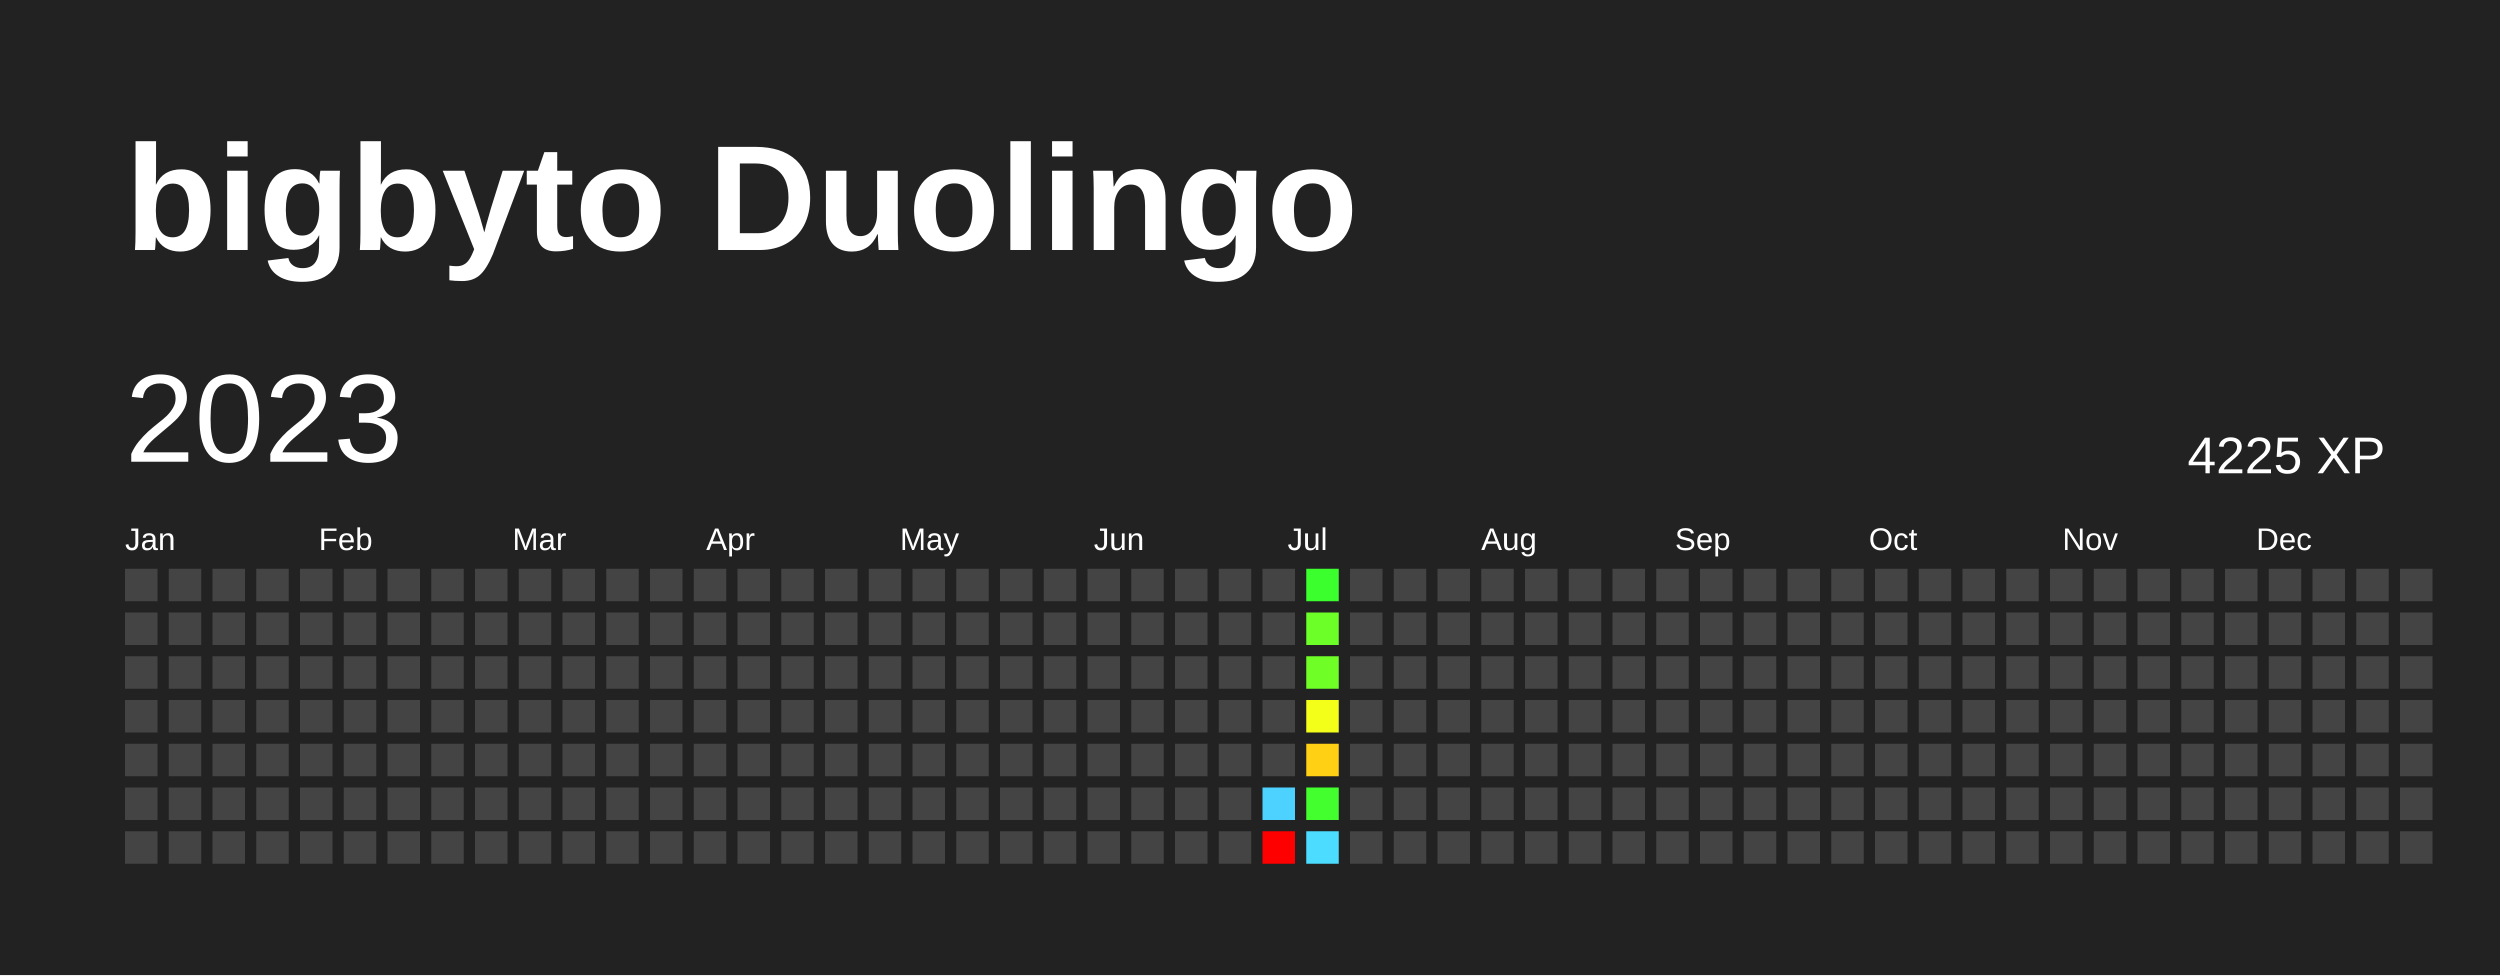
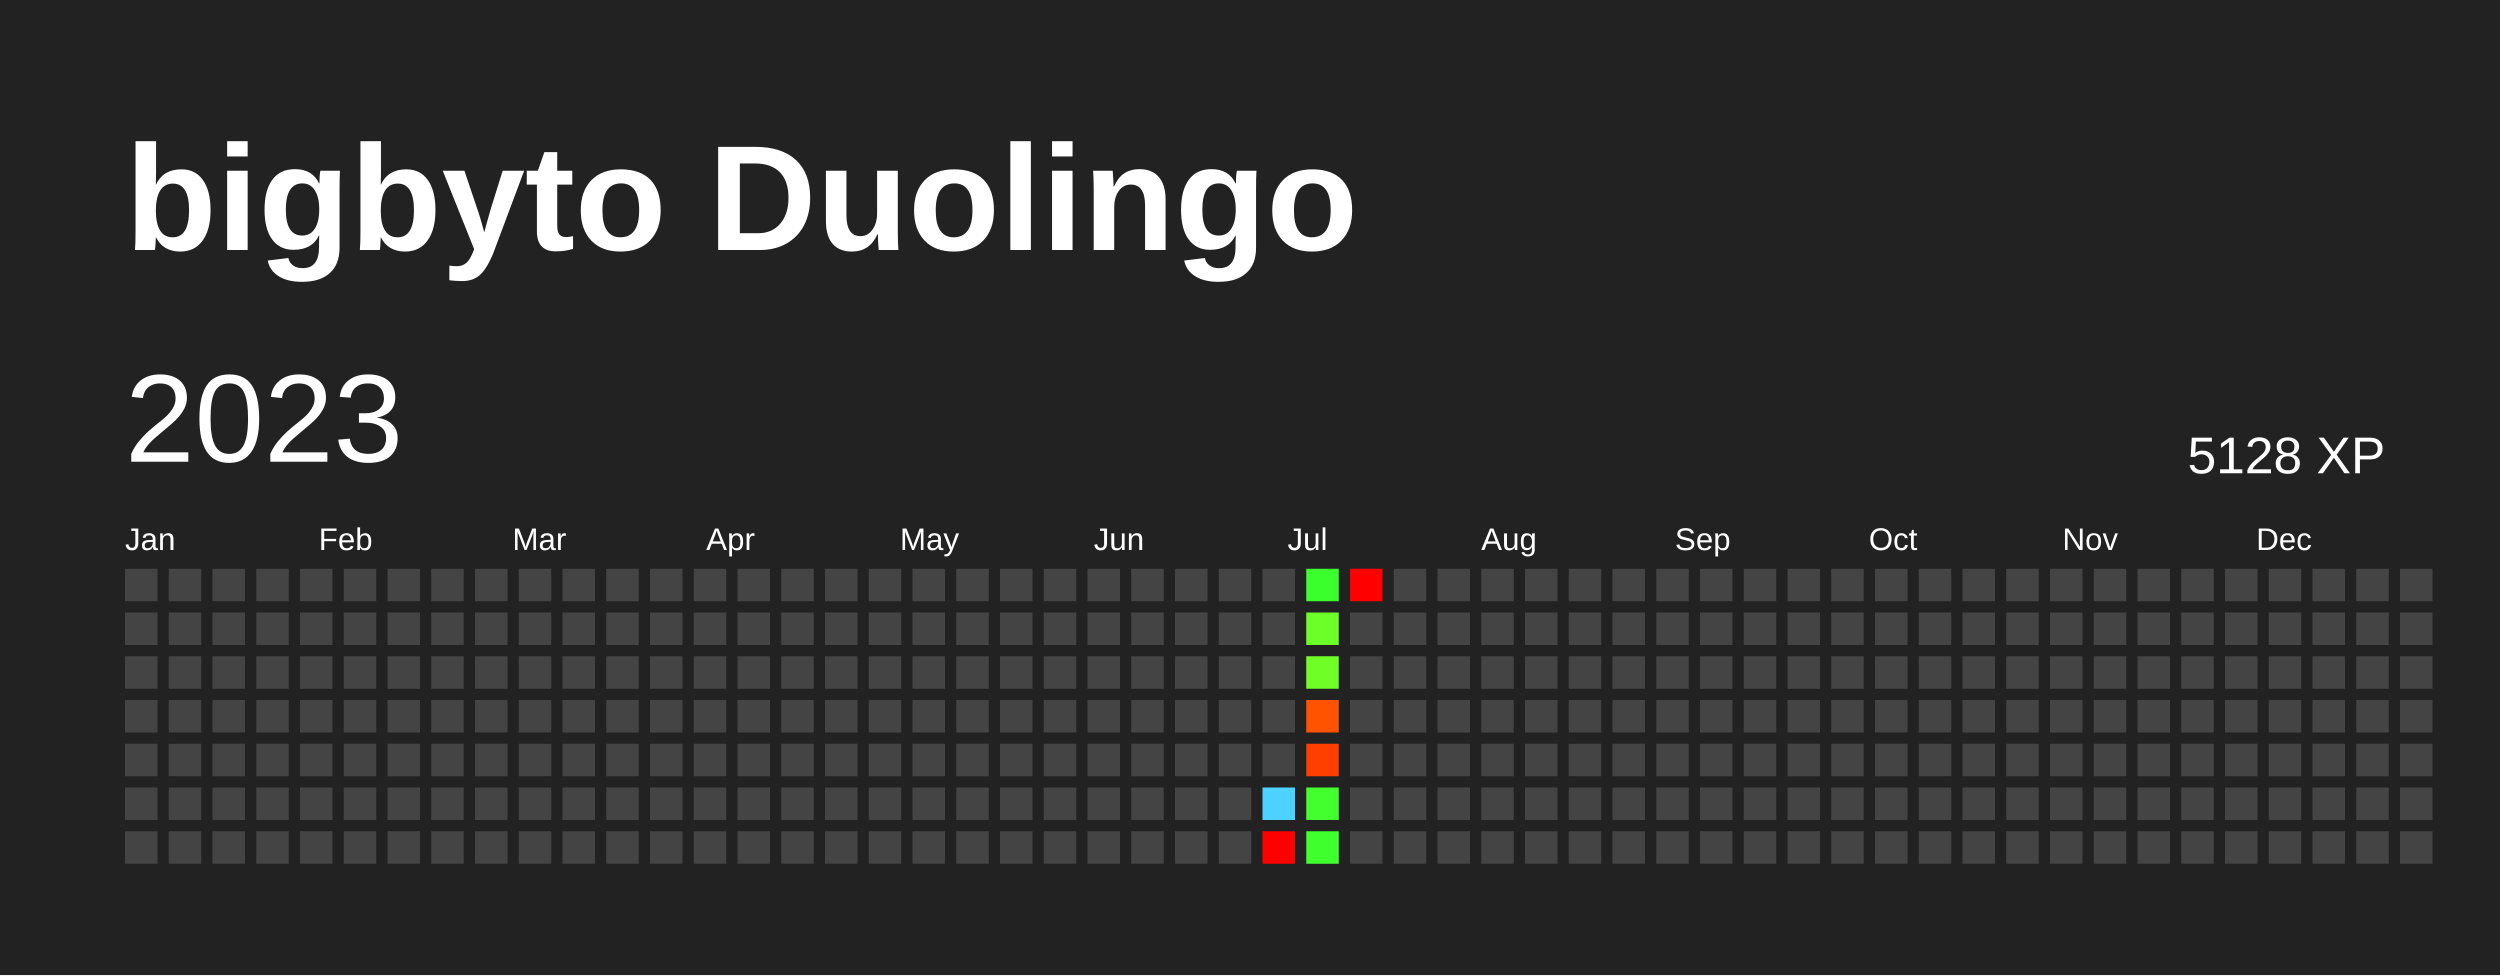
<svg xmlns="http://www.w3.org/2000/svg" baseProfile="full" height="78mm" version="1.1" viewBox="0,0,200,78" width="200mm">
  <defs />
  <rect fill="#222222" height="78" width="200" x="0" y="0" />
  <text fill="#FFFFFF" style="font-size:12px; font-family:Arial; font-weight:bold;" x="10" y="20">bigbyto Duolingo</text>
  <text dominant-baseline="hanging" fill="#FFFFFF" style="font-size:10.0px; font-family:Arial;" x="10" y="30">2023</text>
-   <text dominant-baseline="hanging" fill="#FFFFFF" style="font-size:4.125px; font-family:Arial;" x="175" y="35">4225 XP</text>
+   <text dominant-baseline="hanging" fill="#FFFFFF" style="font-size:4.125px; font-family:Arial;" x="175" y="35">5128 XP</text>
  <text fill="#FFFFFF" style="font-size:2.5px; font-family:Arial" x="10.0" y="44">Jan</text>
  <text fill="#FFFFFF" style="font-size:2.5px; font-family:Arial" x="25.5" y="44">Feb</text>
  <text fill="#FFFFFF" style="font-size:2.5px; font-family:Arial" x="41.0" y="44">Mar</text>
  <text fill="#FFFFFF" style="font-size:2.5px; font-family:Arial" x="56.5" y="44">Apr</text>
  <text fill="#FFFFFF" style="font-size:2.5px; font-family:Arial" x="72.0" y="44">May</text>
  <text fill="#FFFFFF" style="font-size:2.5px; font-family:Arial" x="87.5" y="44">Jun</text>
  <text fill="#FFFFFF" style="font-size:2.5px; font-family:Arial" x="103.0" y="44">Jul</text>
  <text fill="#FFFFFF" style="font-size:2.5px; font-family:Arial" x="118.5" y="44">Aug</text>
  <text fill="#FFFFFF" style="font-size:2.5px; font-family:Arial" x="134.0" y="44">Sep</text>
  <text fill="#FFFFFF" style="font-size:2.5px; font-family:Arial" x="149.5" y="44">Oct</text>
  <text fill="#FFFFFF" style="font-size:2.5px; font-family:Arial" x="165.0" y="44">Nov</text>
  <text fill="#FFFFFF" style="font-size:2.5px; font-family:Arial" x="180.5" y="44">Dec</text>
  <rect fill="#444444" height="2.6" width="2.6" x="10.0" y="45.5" />
  <rect fill="#444444" height="2.6" width="2.6" x="10.0" y="49.0" />
  <rect fill="#444444" height="2.6" width="2.6" x="10.0" y="52.5" />
  <rect fill="#444444" height="2.6" width="2.6" x="10.0" y="56.0" />
  <rect fill="#444444" height="2.6" width="2.6" x="10.0" y="59.5" />
  <rect fill="#444444" height="2.6" width="2.6" x="10.0" y="63.0" />
  <rect fill="#444444" height="2.6" width="2.6" x="10.0" y="66.5" />
  <rect fill="#444444" height="2.6" width="2.6" x="13.5" y="45.5" />
  <rect fill="#444444" height="2.6" width="2.6" x="13.5" y="49.0" />
  <rect fill="#444444" height="2.6" width="2.6" x="13.5" y="52.5" />
  <rect fill="#444444" height="2.6" width="2.6" x="13.5" y="56.0" />
  <rect fill="#444444" height="2.6" width="2.6" x="13.5" y="59.5" />
  <rect fill="#444444" height="2.6" width="2.6" x="13.5" y="63.0" />
  <rect fill="#444444" height="2.6" width="2.6" x="13.5" y="66.5" />
  <rect fill="#444444" height="2.6" width="2.6" x="17.0" y="45.5" />
  <rect fill="#444444" height="2.6" width="2.6" x="17.0" y="49.0" />
  <rect fill="#444444" height="2.6" width="2.6" x="17.0" y="52.5" />
  <rect fill="#444444" height="2.6" width="2.6" x="17.0" y="56.0" />
  <rect fill="#444444" height="2.6" width="2.6" x="17.0" y="59.5" />
  <rect fill="#444444" height="2.6" width="2.6" x="17.0" y="63.0" />
  <rect fill="#444444" height="2.6" width="2.6" x="17.0" y="66.5" />
  <rect fill="#444444" height="2.6" width="2.6" x="20.5" y="45.5" />
  <rect fill="#444444" height="2.6" width="2.6" x="20.5" y="49.0" />
  <rect fill="#444444" height="2.6" width="2.6" x="20.5" y="52.5" />
  <rect fill="#444444" height="2.6" width="2.6" x="20.5" y="56.0" />
  <rect fill="#444444" height="2.6" width="2.6" x="20.5" y="59.5" />
  <rect fill="#444444" height="2.6" width="2.6" x="20.5" y="63.0" />
  <rect fill="#444444" height="2.6" width="2.6" x="20.5" y="66.5" />
  <rect fill="#444444" height="2.6" width="2.6" x="24.0" y="45.5" />
  <rect fill="#444444" height="2.6" width="2.6" x="24.0" y="49.0" />
  <rect fill="#444444" height="2.6" width="2.6" x="24.0" y="52.5" />
  <rect fill="#444444" height="2.6" width="2.6" x="24.0" y="56.0" />
  <rect fill="#444444" height="2.6" width="2.6" x="24.0" y="59.5" />
  <rect fill="#444444" height="2.6" width="2.6" x="24.0" y="63.0" />
  <rect fill="#444444" height="2.6" width="2.6" x="24.0" y="66.5" />
  <rect fill="#444444" height="2.6" width="2.6" x="27.5" y="45.5" />
  <rect fill="#444444" height="2.6" width="2.6" x="27.5" y="49.0" />
  <rect fill="#444444" height="2.6" width="2.6" x="27.5" y="52.5" />
  <rect fill="#444444" height="2.6" width="2.6" x="27.5" y="56.0" />
  <rect fill="#444444" height="2.6" width="2.6" x="27.5" y="59.5" />
  <rect fill="#444444" height="2.6" width="2.6" x="27.5" y="63.0" />
  <rect fill="#444444" height="2.6" width="2.6" x="27.5" y="66.5" />
  <rect fill="#444444" height="2.6" width="2.6" x="31.0" y="45.5" />
  <rect fill="#444444" height="2.6" width="2.6" x="31.0" y="49.0" />
  <rect fill="#444444" height="2.6" width="2.6" x="31.0" y="52.5" />
  <rect fill="#444444" height="2.6" width="2.6" x="31.0" y="56.0" />
  <rect fill="#444444" height="2.6" width="2.6" x="31.0" y="59.5" />
  <rect fill="#444444" height="2.6" width="2.6" x="31.0" y="63.0" />
  <rect fill="#444444" height="2.6" width="2.6" x="31.0" y="66.5" />
  <rect fill="#444444" height="2.6" width="2.6" x="34.5" y="45.5" />
  <rect fill="#444444" height="2.6" width="2.6" x="34.5" y="49.0" />
  <rect fill="#444444" height="2.6" width="2.6" x="34.5" y="52.5" />
  <rect fill="#444444" height="2.6" width="2.6" x="34.5" y="56.0" />
  <rect fill="#444444" height="2.6" width="2.6" x="34.5" y="59.5" />
  <rect fill="#444444" height="2.6" width="2.6" x="34.5" y="63.0" />
  <rect fill="#444444" height="2.6" width="2.6" x="34.5" y="66.5" />
  <rect fill="#444444" height="2.6" width="2.6" x="38.0" y="45.5" />
  <rect fill="#444444" height="2.6" width="2.6" x="38.0" y="49.0" />
  <rect fill="#444444" height="2.6" width="2.6" x="38.0" y="52.5" />
  <rect fill="#444444" height="2.6" width="2.6" x="38.0" y="56.0" />
  <rect fill="#444444" height="2.6" width="2.6" x="38.0" y="59.5" />
  <rect fill="#444444" height="2.6" width="2.6" x="38.0" y="63.0" />
  <rect fill="#444444" height="2.6" width="2.6" x="38.0" y="66.5" />
  <rect fill="#444444" height="2.6" width="2.6" x="41.5" y="45.5" />
  <rect fill="#444444" height="2.6" width="2.6" x="41.5" y="49.0" />
  <rect fill="#444444" height="2.6" width="2.6" x="41.5" y="52.5" />
  <rect fill="#444444" height="2.6" width="2.6" x="41.5" y="56.0" />
  <rect fill="#444444" height="2.6" width="2.6" x="41.5" y="59.5" />
  <rect fill="#444444" height="2.6" width="2.6" x="41.5" y="63.0" />
  <rect fill="#444444" height="2.6" width="2.6" x="41.5" y="66.5" />
  <rect fill="#444444" height="2.6" width="2.6" x="45.0" y="45.5" />
  <rect fill="#444444" height="2.6" width="2.6" x="45.0" y="49.0" />
  <rect fill="#444444" height="2.6" width="2.6" x="45.0" y="52.5" />
  <rect fill="#444444" height="2.6" width="2.6" x="45.0" y="56.0" />
  <rect fill="#444444" height="2.6" width="2.6" x="45.0" y="59.5" />
  <rect fill="#444444" height="2.6" width="2.6" x="45.0" y="63.0" />
  <rect fill="#444444" height="2.6" width="2.6" x="45.0" y="66.5" />
  <rect fill="#444444" height="2.6" width="2.6" x="48.5" y="45.5" />
  <rect fill="#444444" height="2.6" width="2.6" x="48.5" y="49.0" />
  <rect fill="#444444" height="2.6" width="2.6" x="48.5" y="52.5" />
  <rect fill="#444444" height="2.6" width="2.6" x="48.5" y="56.0" />
  <rect fill="#444444" height="2.6" width="2.6" x="48.5" y="59.5" />
  <rect fill="#444444" height="2.6" width="2.6" x="48.5" y="63.0" />
  <rect fill="#444444" height="2.6" width="2.6" x="48.5" y="66.5" />
  <rect fill="#444444" height="2.6" width="2.6" x="52.0" y="45.5" />
  <rect fill="#444444" height="2.6" width="2.6" x="52.0" y="49.0" />
  <rect fill="#444444" height="2.6" width="2.6" x="52.0" y="52.5" />
  <rect fill="#444444" height="2.6" width="2.6" x="52.0" y="56.0" />
  <rect fill="#444444" height="2.6" width="2.6" x="52.0" y="59.5" />
  <rect fill="#444444" height="2.6" width="2.6" x="52.0" y="63.0" />
  <rect fill="#444444" height="2.6" width="2.6" x="52.0" y="66.5" />
  <rect fill="#444444" height="2.6" width="2.6" x="55.5" y="45.5" />
  <rect fill="#444444" height="2.6" width="2.6" x="55.5" y="49.0" />
  <rect fill="#444444" height="2.6" width="2.6" x="55.5" y="52.5" />
  <rect fill="#444444" height="2.6" width="2.6" x="55.5" y="56.0" />
  <rect fill="#444444" height="2.6" width="2.6" x="55.5" y="59.5" />
  <rect fill="#444444" height="2.6" width="2.6" x="55.5" y="63.0" />
  <rect fill="#444444" height="2.6" width="2.6" x="55.5" y="66.5" />
  <rect fill="#444444" height="2.6" width="2.6" x="59.0" y="45.5" />
  <rect fill="#444444" height="2.6" width="2.6" x="59.0" y="49.0" />
  <rect fill="#444444" height="2.6" width="2.6" x="59.0" y="52.5" />
  <rect fill="#444444" height="2.6" width="2.6" x="59.0" y="56.0" />
  <rect fill="#444444" height="2.6" width="2.6" x="59.0" y="59.5" />
  <rect fill="#444444" height="2.6" width="2.6" x="59.0" y="63.0" />
  <rect fill="#444444" height="2.6" width="2.6" x="59.0" y="66.5" />
  <rect fill="#444444" height="2.6" width="2.6" x="62.5" y="45.5" />
  <rect fill="#444444" height="2.6" width="2.6" x="62.5" y="49.0" />
  <rect fill="#444444" height="2.6" width="2.6" x="62.5" y="52.5" />
  <rect fill="#444444" height="2.6" width="2.6" x="62.5" y="56.0" />
  <rect fill="#444444" height="2.6" width="2.6" x="62.5" y="59.5" />
  <rect fill="#444444" height="2.6" width="2.6" x="62.5" y="63.0" />
  <rect fill="#444444" height="2.6" width="2.6" x="62.5" y="66.5" />
  <rect fill="#444444" height="2.6" width="2.6" x="66.0" y="45.5" />
  <rect fill="#444444" height="2.6" width="2.6" x="66.0" y="49.0" />
  <rect fill="#444444" height="2.6" width="2.6" x="66.0" y="52.5" />
  <rect fill="#444444" height="2.6" width="2.6" x="66.0" y="56.0" />
  <rect fill="#444444" height="2.6" width="2.6" x="66.0" y="59.5" />
  <rect fill="#444444" height="2.6" width="2.6" x="66.0" y="63.0" />
  <rect fill="#444444" height="2.6" width="2.6" x="66.0" y="66.5" />
  <rect fill="#444444" height="2.6" width="2.6" x="69.5" y="45.5" />
  <rect fill="#444444" height="2.6" width="2.6" x="69.5" y="49.0" />
  <rect fill="#444444" height="2.6" width="2.6" x="69.5" y="52.5" />
  <rect fill="#444444" height="2.6" width="2.6" x="69.5" y="56.0" />
  <rect fill="#444444" height="2.6" width="2.6" x="69.5" y="59.5" />
  <rect fill="#444444" height="2.6" width="2.6" x="69.5" y="63.0" />
  <rect fill="#444444" height="2.6" width="2.6" x="69.5" y="66.5" />
  <rect fill="#444444" height="2.6" width="2.6" x="73.0" y="45.5" />
  <rect fill="#444444" height="2.6" width="2.6" x="73.0" y="49.0" />
  <rect fill="#444444" height="2.6" width="2.6" x="73.0" y="52.5" />
  <rect fill="#444444" height="2.6" width="2.6" x="73.0" y="56.0" />
  <rect fill="#444444" height="2.6" width="2.6" x="73.0" y="59.5" />
  <rect fill="#444444" height="2.6" width="2.6" x="73.0" y="63.0" />
  <rect fill="#444444" height="2.6" width="2.6" x="73.0" y="66.5" />
  <rect fill="#444444" height="2.6" width="2.6" x="76.5" y="45.5" />
  <rect fill="#444444" height="2.6" width="2.6" x="76.5" y="49.0" />
  <rect fill="#444444" height="2.6" width="2.6" x="76.5" y="52.5" />
  <rect fill="#444444" height="2.6" width="2.6" x="76.5" y="56.0" />
  <rect fill="#444444" height="2.6" width="2.6" x="76.5" y="59.5" />
  <rect fill="#444444" height="2.6" width="2.6" x="76.5" y="63.0" />
  <rect fill="#444444" height="2.6" width="2.6" x="76.5" y="66.5" />
  <rect fill="#444444" height="2.6" width="2.6" x="80.0" y="45.5" />
  <rect fill="#444444" height="2.6" width="2.6" x="80.0" y="49.0" />
  <rect fill="#444444" height="2.6" width="2.6" x="80.0" y="52.5" />
  <rect fill="#444444" height="2.6" width="2.6" x="80.0" y="56.0" />
  <rect fill="#444444" height="2.6" width="2.6" x="80.0" y="59.5" />
  <rect fill="#444444" height="2.6" width="2.6" x="80.0" y="63.0" />
  <rect fill="#444444" height="2.6" width="2.6" x="80.0" y="66.5" />
  <rect fill="#444444" height="2.6" width="2.6" x="83.5" y="45.5" />
  <rect fill="#444444" height="2.6" width="2.6" x="83.5" y="49.0" />
  <rect fill="#444444" height="2.6" width="2.6" x="83.5" y="52.5" />
  <rect fill="#444444" height="2.6" width="2.6" x="83.5" y="56.0" />
  <rect fill="#444444" height="2.6" width="2.6" x="83.5" y="59.5" />
  <rect fill="#444444" height="2.6" width="2.6" x="83.5" y="63.0" />
  <rect fill="#444444" height="2.6" width="2.6" x="83.5" y="66.5" />
  <rect fill="#444444" height="2.6" width="2.6" x="87.0" y="45.5" />
  <rect fill="#444444" height="2.6" width="2.6" x="87.0" y="49.0" />
  <rect fill="#444444" height="2.6" width="2.6" x="87.0" y="52.5" />
  <rect fill="#444444" height="2.6" width="2.6" x="87.0" y="56.0" />
  <rect fill="#444444" height="2.6" width="2.6" x="87.0" y="59.5" />
  <rect fill="#444444" height="2.6" width="2.6" x="87.0" y="63.0" />
  <rect fill="#444444" height="2.6" width="2.6" x="87.0" y="66.5" />
  <rect fill="#444444" height="2.6" width="2.6" x="90.5" y="45.5" />
  <rect fill="#444444" height="2.6" width="2.6" x="90.5" y="49.0" />
  <rect fill="#444444" height="2.6" width="2.6" x="90.5" y="52.5" />
  <rect fill="#444444" height="2.6" width="2.6" x="90.5" y="56.0" />
  <rect fill="#444444" height="2.6" width="2.6" x="90.5" y="59.5" />
  <rect fill="#444444" height="2.6" width="2.6" x="90.5" y="63.0" />
  <rect fill="#444444" height="2.6" width="2.6" x="90.5" y="66.5" />
  <rect fill="#444444" height="2.6" width="2.6" x="94.0" y="45.5" />
  <rect fill="#444444" height="2.6" width="2.6" x="94.0" y="49.0" />
  <rect fill="#444444" height="2.6" width="2.6" x="94.0" y="52.5" />
  <rect fill="#444444" height="2.6" width="2.6" x="94.0" y="56.0" />
  <rect fill="#444444" height="2.6" width="2.6" x="94.0" y="59.5" />
  <rect fill="#444444" height="2.6" width="2.6" x="94.0" y="63.0" />
  <rect fill="#444444" height="2.6" width="2.6" x="94.0" y="66.5" />
  <rect fill="#444444" height="2.6" width="2.6" x="97.5" y="45.5" />
  <rect fill="#444444" height="2.6" width="2.6" x="97.5" y="49.0" />
  <rect fill="#444444" height="2.6" width="2.6" x="97.5" y="52.5" />
  <rect fill="#444444" height="2.6" width="2.6" x="97.5" y="56.0" />
  <rect fill="#444444" height="2.6" width="2.6" x="97.5" y="59.5" />
  <rect fill="#444444" height="2.6" width="2.6" x="97.5" y="63.0" />
  <rect fill="#444444" height="2.6" width="2.6" x="97.5" y="66.5" />
  <rect fill="#444444" height="2.6" width="2.6" x="101.0" y="45.5" />
  <rect fill="#444444" height="2.6" width="2.6" x="101.0" y="49.0" />
  <rect fill="#444444" height="2.6" width="2.6" x="101.0" y="52.5" />
  <rect fill="#444444" height="2.6" width="2.6" x="101.0" y="56.0" />
  <rect fill="#444444" height="2.6" width="2.6" x="101.0" y="59.5" />
  <rect fill="#4dd2ff" height="2.6" width="2.6" x="101.0" y="63.0" />
  <rect fill="red" height="2.6" width="2.6" x="101.0" y="66.5" />
  <rect fill="#3cff2e" height="2.6" width="2.6" x="104.5" y="45.5" />
  <rect fill="#6cff28" height="2.6" width="2.6" x="104.5" y="49.0" />
  <rect fill="#6fff27" height="2.6" width="2.6" x="104.5" y="52.5" />
-   <rect fill="#f3ff19" height="2.6" width="2.6" x="104.5" y="56.0" />
-   <rect fill="#ffd013" height="2.6" width="2.6" x="104.5" y="59.5" />
+   <rect fill="#ff5300" height="2.6" width="2.6" x="104.5" y="56.0" />
+   <rect fill="#ff3f00" height="2.6" width="2.6" x="104.5" y="59.5" />
  <rect fill="#42ff2d" height="2.6" width="2.6" x="104.5" y="63.0" />
-   <rect fill="#4cdcff" height="2.6" width="2.6" x="104.5" y="66.5" />
-   <rect fill="#444444" height="2.6" width="2.6" x="108.0" y="45.5" />
+   <rect fill="#3fff2d" height="2.6" width="2.6" x="104.5" y="66.5" />
+   <rect fill="red" height="2.6" width="2.6" x="108.0" y="45.5" />
  <rect fill="#444444" height="2.6" width="2.6" x="108.0" y="49.0" />
  <rect fill="#444444" height="2.6" width="2.6" x="108.0" y="52.5" />
  <rect fill="#444444" height="2.6" width="2.6" x="108.0" y="56.0" />
  <rect fill="#444444" height="2.6" width="2.6" x="108.0" y="59.5" />
  <rect fill="#444444" height="2.6" width="2.6" x="108.0" y="63.0" />
  <rect fill="#444444" height="2.6" width="2.6" x="108.0" y="66.5" />
  <rect fill="#444444" height="2.6" width="2.6" x="111.5" y="45.5" />
  <rect fill="#444444" height="2.6" width="2.6" x="111.5" y="49.0" />
  <rect fill="#444444" height="2.6" width="2.6" x="111.5" y="52.5" />
  <rect fill="#444444" height="2.6" width="2.6" x="111.5" y="56.0" />
  <rect fill="#444444" height="2.6" width="2.6" x="111.5" y="59.5" />
  <rect fill="#444444" height="2.6" width="2.6" x="111.5" y="63.0" />
  <rect fill="#444444" height="2.6" width="2.6" x="111.5" y="66.5" />
  <rect fill="#444444" height="2.6" width="2.6" x="115.0" y="45.5" />
  <rect fill="#444444" height="2.6" width="2.6" x="115.0" y="49.0" />
  <rect fill="#444444" height="2.6" width="2.6" x="115.0" y="52.5" />
  <rect fill="#444444" height="2.6" width="2.6" x="115.0" y="56.0" />
  <rect fill="#444444" height="2.6" width="2.6" x="115.0" y="59.5" />
  <rect fill="#444444" height="2.6" width="2.6" x="115.0" y="63.0" />
  <rect fill="#444444" height="2.6" width="2.6" x="115.0" y="66.5" />
  <rect fill="#444444" height="2.6" width="2.6" x="118.5" y="45.5" />
  <rect fill="#444444" height="2.6" width="2.6" x="118.5" y="49.0" />
  <rect fill="#444444" height="2.6" width="2.6" x="118.5" y="52.5" />
  <rect fill="#444444" height="2.6" width="2.6" x="118.5" y="56.0" />
  <rect fill="#444444" height="2.6" width="2.6" x="118.5" y="59.5" />
  <rect fill="#444444" height="2.6" width="2.6" x="118.5" y="63.0" />
  <rect fill="#444444" height="2.6" width="2.6" x="118.5" y="66.5" />
  <rect fill="#444444" height="2.6" width="2.6" x="122.0" y="45.5" />
  <rect fill="#444444" height="2.6" width="2.6" x="122.0" y="49.0" />
  <rect fill="#444444" height="2.6" width="2.6" x="122.0" y="52.5" />
  <rect fill="#444444" height="2.6" width="2.6" x="122.0" y="56.0" />
  <rect fill="#444444" height="2.6" width="2.6" x="122.0" y="59.5" />
  <rect fill="#444444" height="2.6" width="2.6" x="122.0" y="63.0" />
  <rect fill="#444444" height="2.6" width="2.6" x="122.0" y="66.5" />
  <rect fill="#444444" height="2.6" width="2.6" x="125.5" y="45.5" />
  <rect fill="#444444" height="2.6" width="2.6" x="125.5" y="49.0" />
  <rect fill="#444444" height="2.6" width="2.6" x="125.5" y="52.5" />
  <rect fill="#444444" height="2.6" width="2.6" x="125.5" y="56.0" />
  <rect fill="#444444" height="2.6" width="2.6" x="125.5" y="59.5" />
  <rect fill="#444444" height="2.6" width="2.6" x="125.5" y="63.0" />
  <rect fill="#444444" height="2.6" width="2.6" x="125.5" y="66.5" />
  <rect fill="#444444" height="2.6" width="2.6" x="129.0" y="45.5" />
  <rect fill="#444444" height="2.6" width="2.6" x="129.0" y="49.0" />
  <rect fill="#444444" height="2.6" width="2.6" x="129.0" y="52.5" />
  <rect fill="#444444" height="2.6" width="2.6" x="129.0" y="56.0" />
  <rect fill="#444444" height="2.6" width="2.6" x="129.0" y="59.5" />
  <rect fill="#444444" height="2.6" width="2.6" x="129.0" y="63.0" />
  <rect fill="#444444" height="2.6" width="2.6" x="129.0" y="66.5" />
  <rect fill="#444444" height="2.6" width="2.6" x="132.5" y="45.5" />
  <rect fill="#444444" height="2.6" width="2.6" x="132.5" y="49.0" />
  <rect fill="#444444" height="2.6" width="2.6" x="132.5" y="52.5" />
  <rect fill="#444444" height="2.6" width="2.6" x="132.5" y="56.0" />
  <rect fill="#444444" height="2.6" width="2.6" x="132.5" y="59.5" />
  <rect fill="#444444" height="2.6" width="2.6" x="132.5" y="63.0" />
  <rect fill="#444444" height="2.6" width="2.6" x="132.5" y="66.5" />
  <rect fill="#444444" height="2.6" width="2.6" x="136.0" y="45.5" />
  <rect fill="#444444" height="2.6" width="2.6" x="136.0" y="49.0" />
  <rect fill="#444444" height="2.6" width="2.6" x="136.0" y="52.5" />
  <rect fill="#444444" height="2.6" width="2.6" x="136.0" y="56.0" />
  <rect fill="#444444" height="2.6" width="2.6" x="136.0" y="59.5" />
  <rect fill="#444444" height="2.6" width="2.6" x="136.0" y="63.0" />
  <rect fill="#444444" height="2.6" width="2.6" x="136.0" y="66.5" />
  <rect fill="#444444" height="2.6" width="2.6" x="139.5" y="45.5" />
  <rect fill="#444444" height="2.6" width="2.6" x="139.5" y="49.0" />
  <rect fill="#444444" height="2.6" width="2.6" x="139.5" y="52.5" />
  <rect fill="#444444" height="2.6" width="2.6" x="139.5" y="56.0" />
  <rect fill="#444444" height="2.6" width="2.6" x="139.5" y="59.5" />
  <rect fill="#444444" height="2.6" width="2.6" x="139.5" y="63.0" />
  <rect fill="#444444" height="2.6" width="2.6" x="139.5" y="66.5" />
  <rect fill="#444444" height="2.6" width="2.6" x="143.0" y="45.5" />
  <rect fill="#444444" height="2.6" width="2.6" x="143.0" y="49.0" />
  <rect fill="#444444" height="2.6" width="2.6" x="143.0" y="52.5" />
  <rect fill="#444444" height="2.6" width="2.6" x="143.0" y="56.0" />
  <rect fill="#444444" height="2.6" width="2.6" x="143.0" y="59.5" />
  <rect fill="#444444" height="2.6" width="2.6" x="143.0" y="63.0" />
  <rect fill="#444444" height="2.6" width="2.6" x="143.0" y="66.5" />
  <rect fill="#444444" height="2.6" width="2.6" x="146.5" y="45.5" />
  <rect fill="#444444" height="2.6" width="2.6" x="146.5" y="49.0" />
  <rect fill="#444444" height="2.6" width="2.6" x="146.5" y="52.5" />
  <rect fill="#444444" height="2.6" width="2.6" x="146.5" y="56.0" />
  <rect fill="#444444" height="2.6" width="2.6" x="146.5" y="59.5" />
  <rect fill="#444444" height="2.6" width="2.6" x="146.5" y="63.0" />
  <rect fill="#444444" height="2.6" width="2.6" x="146.5" y="66.5" />
  <rect fill="#444444" height="2.6" width="2.6" x="150.0" y="45.5" />
  <rect fill="#444444" height="2.6" width="2.6" x="150.0" y="49.0" />
  <rect fill="#444444" height="2.6" width="2.6" x="150.0" y="52.5" />
  <rect fill="#444444" height="2.6" width="2.6" x="150.0" y="56.0" />
  <rect fill="#444444" height="2.6" width="2.6" x="150.0" y="59.5" />
  <rect fill="#444444" height="2.6" width="2.6" x="150.0" y="63.0" />
  <rect fill="#444444" height="2.6" width="2.6" x="150.0" y="66.5" />
  <rect fill="#444444" height="2.6" width="2.6" x="153.5" y="45.5" />
  <rect fill="#444444" height="2.6" width="2.6" x="153.5" y="49.0" />
  <rect fill="#444444" height="2.6" width="2.6" x="153.5" y="52.5" />
  <rect fill="#444444" height="2.6" width="2.6" x="153.5" y="56.0" />
  <rect fill="#444444" height="2.6" width="2.6" x="153.5" y="59.5" />
  <rect fill="#444444" height="2.6" width="2.6" x="153.5" y="63.0" />
  <rect fill="#444444" height="2.6" width="2.6" x="153.5" y="66.5" />
  <rect fill="#444444" height="2.6" width="2.6" x="157.0" y="45.5" />
  <rect fill="#444444" height="2.6" width="2.6" x="157.0" y="49.0" />
  <rect fill="#444444" height="2.6" width="2.6" x="157.0" y="52.5" />
  <rect fill="#444444" height="2.6" width="2.6" x="157.0" y="56.0" />
  <rect fill="#444444" height="2.6" width="2.6" x="157.0" y="59.5" />
  <rect fill="#444444" height="2.6" width="2.6" x="157.0" y="63.0" />
  <rect fill="#444444" height="2.6" width="2.6" x="157.0" y="66.5" />
  <rect fill="#444444" height="2.6" width="2.6" x="160.5" y="45.5" />
  <rect fill="#444444" height="2.6" width="2.6" x="160.5" y="49.0" />
  <rect fill="#444444" height="2.6" width="2.6" x="160.5" y="52.5" />
  <rect fill="#444444" height="2.6" width="2.6" x="160.5" y="56.0" />
  <rect fill="#444444" height="2.6" width="2.6" x="160.5" y="59.5" />
  <rect fill="#444444" height="2.6" width="2.6" x="160.5" y="63.0" />
  <rect fill="#444444" height="2.6" width="2.6" x="160.5" y="66.5" />
  <rect fill="#444444" height="2.6" width="2.6" x="164.0" y="45.5" />
  <rect fill="#444444" height="2.6" width="2.6" x="164.0" y="49.0" />
  <rect fill="#444444" height="2.6" width="2.6" x="164.0" y="52.5" />
  <rect fill="#444444" height="2.6" width="2.6" x="164.0" y="56.0" />
  <rect fill="#444444" height="2.6" width="2.6" x="164.0" y="59.5" />
  <rect fill="#444444" height="2.6" width="2.6" x="164.0" y="63.0" />
  <rect fill="#444444" height="2.6" width="2.6" x="164.0" y="66.5" />
  <rect fill="#444444" height="2.6" width="2.6" x="167.5" y="45.5" />
  <rect fill="#444444" height="2.6" width="2.6" x="167.5" y="49.0" />
  <rect fill="#444444" height="2.6" width="2.6" x="167.5" y="52.5" />
  <rect fill="#444444" height="2.6" width="2.6" x="167.5" y="56.0" />
  <rect fill="#444444" height="2.6" width="2.6" x="167.5" y="59.5" />
  <rect fill="#444444" height="2.6" width="2.6" x="167.5" y="63.0" />
  <rect fill="#444444" height="2.6" width="2.6" x="167.5" y="66.5" />
  <rect fill="#444444" height="2.6" width="2.6" x="171.0" y="45.5" />
  <rect fill="#444444" height="2.6" width="2.6" x="171.0" y="49.0" />
  <rect fill="#444444" height="2.6" width="2.6" x="171.0" y="52.5" />
  <rect fill="#444444" height="2.6" width="2.6" x="171.0" y="56.0" />
  <rect fill="#444444" height="2.6" width="2.6" x="171.0" y="59.5" />
  <rect fill="#444444" height="2.6" width="2.6" x="171.0" y="63.0" />
  <rect fill="#444444" height="2.6" width="2.6" x="171.0" y="66.5" />
  <rect fill="#444444" height="2.6" width="2.6" x="174.5" y="45.5" />
  <rect fill="#444444" height="2.6" width="2.6" x="174.5" y="49.0" />
  <rect fill="#444444" height="2.6" width="2.6" x="174.5" y="52.5" />
  <rect fill="#444444" height="2.6" width="2.6" x="174.5" y="56.0" />
  <rect fill="#444444" height="2.6" width="2.6" x="174.5" y="59.5" />
  <rect fill="#444444" height="2.6" width="2.6" x="174.5" y="63.0" />
  <rect fill="#444444" height="2.6" width="2.6" x="174.5" y="66.5" />
  <rect fill="#444444" height="2.6" width="2.6" x="178.0" y="45.5" />
  <rect fill="#444444" height="2.6" width="2.6" x="178.0" y="49.0" />
  <rect fill="#444444" height="2.6" width="2.6" x="178.0" y="52.5" />
  <rect fill="#444444" height="2.6" width="2.6" x="178.0" y="56.0" />
  <rect fill="#444444" height="2.6" width="2.6" x="178.0" y="59.5" />
  <rect fill="#444444" height="2.6" width="2.6" x="178.0" y="63.0" />
  <rect fill="#444444" height="2.6" width="2.6" x="178.0" y="66.5" />
  <rect fill="#444444" height="2.6" width="2.6" x="181.5" y="45.5" />
  <rect fill="#444444" height="2.6" width="2.6" x="181.5" y="49.0" />
  <rect fill="#444444" height="2.6" width="2.6" x="181.5" y="52.5" />
  <rect fill="#444444" height="2.6" width="2.6" x="181.5" y="56.0" />
  <rect fill="#444444" height="2.6" width="2.6" x="181.5" y="59.5" />
  <rect fill="#444444" height="2.6" width="2.6" x="181.5" y="63.0" />
  <rect fill="#444444" height="2.6" width="2.6" x="181.5" y="66.5" />
  <rect fill="#444444" height="2.6" width="2.6" x="185.0" y="45.5" />
  <rect fill="#444444" height="2.6" width="2.6" x="185.0" y="49.0" />
  <rect fill="#444444" height="2.6" width="2.6" x="185.0" y="52.5" />
  <rect fill="#444444" height="2.6" width="2.6" x="185.0" y="56.0" />
  <rect fill="#444444" height="2.6" width="2.6" x="185.0" y="59.5" />
  <rect fill="#444444" height="2.6" width="2.6" x="185.0" y="63.0" />
  <rect fill="#444444" height="2.6" width="2.6" x="185.0" y="66.5" />
  <rect fill="#444444" height="2.6" width="2.6" x="188.5" y="45.5" />
  <rect fill="#444444" height="2.6" width="2.6" x="188.5" y="49.0" />
  <rect fill="#444444" height="2.6" width="2.6" x="188.5" y="52.5" />
  <rect fill="#444444" height="2.6" width="2.6" x="188.5" y="56.0" />
  <rect fill="#444444" height="2.6" width="2.6" x="188.5" y="59.5" />
  <rect fill="#444444" height="2.6" width="2.6" x="188.5" y="63.0" />
  <rect fill="#444444" height="2.6" width="2.6" x="188.5" y="66.5" />
  <rect fill="#444444" height="2.6" width="2.6" x="192.0" y="45.5" />
  <rect fill="#444444" height="2.6" width="2.6" x="192.0" y="49.0" />
  <rect fill="#444444" height="2.6" width="2.6" x="192.0" y="52.5" />
  <rect fill="#444444" height="2.6" width="2.6" x="192.0" y="56.0" />
  <rect fill="#444444" height="2.6" width="2.6" x="192.0" y="59.5" />
  <rect fill="#444444" height="2.6" width="2.6" x="192.0" y="63.0" />
  <rect fill="#444444" height="2.6" width="2.6" x="192.0" y="66.5" />
</svg>
